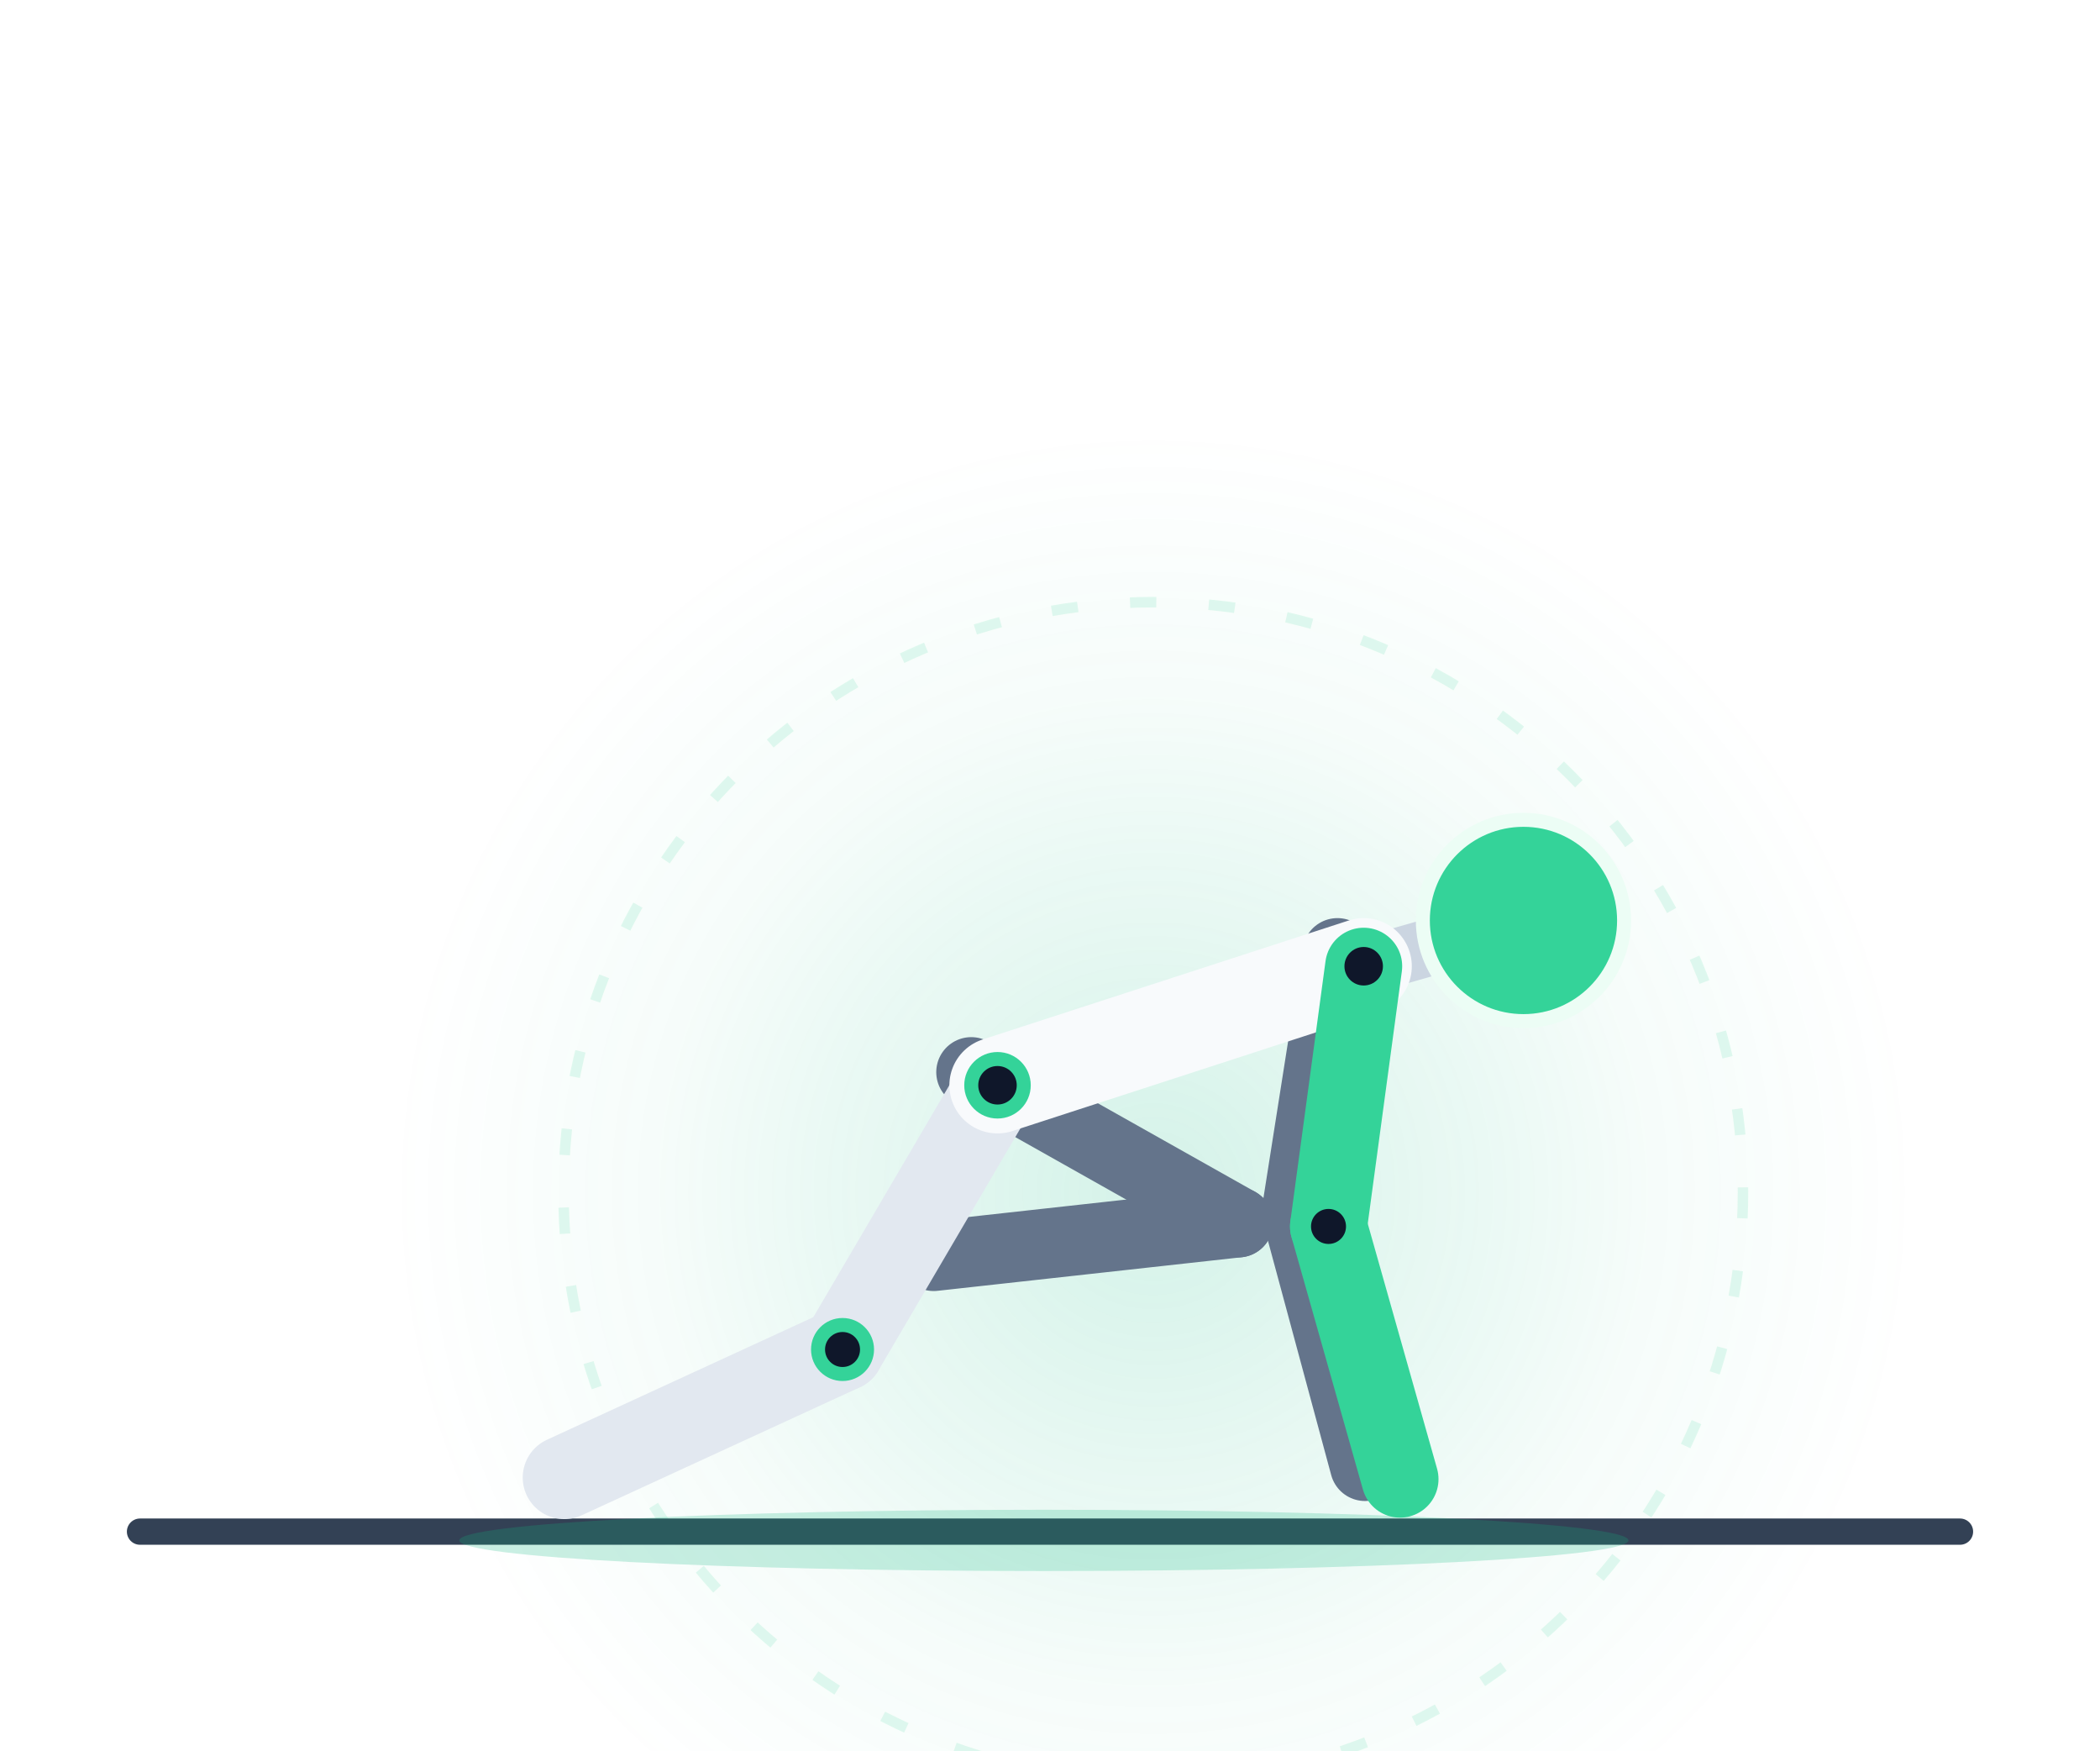
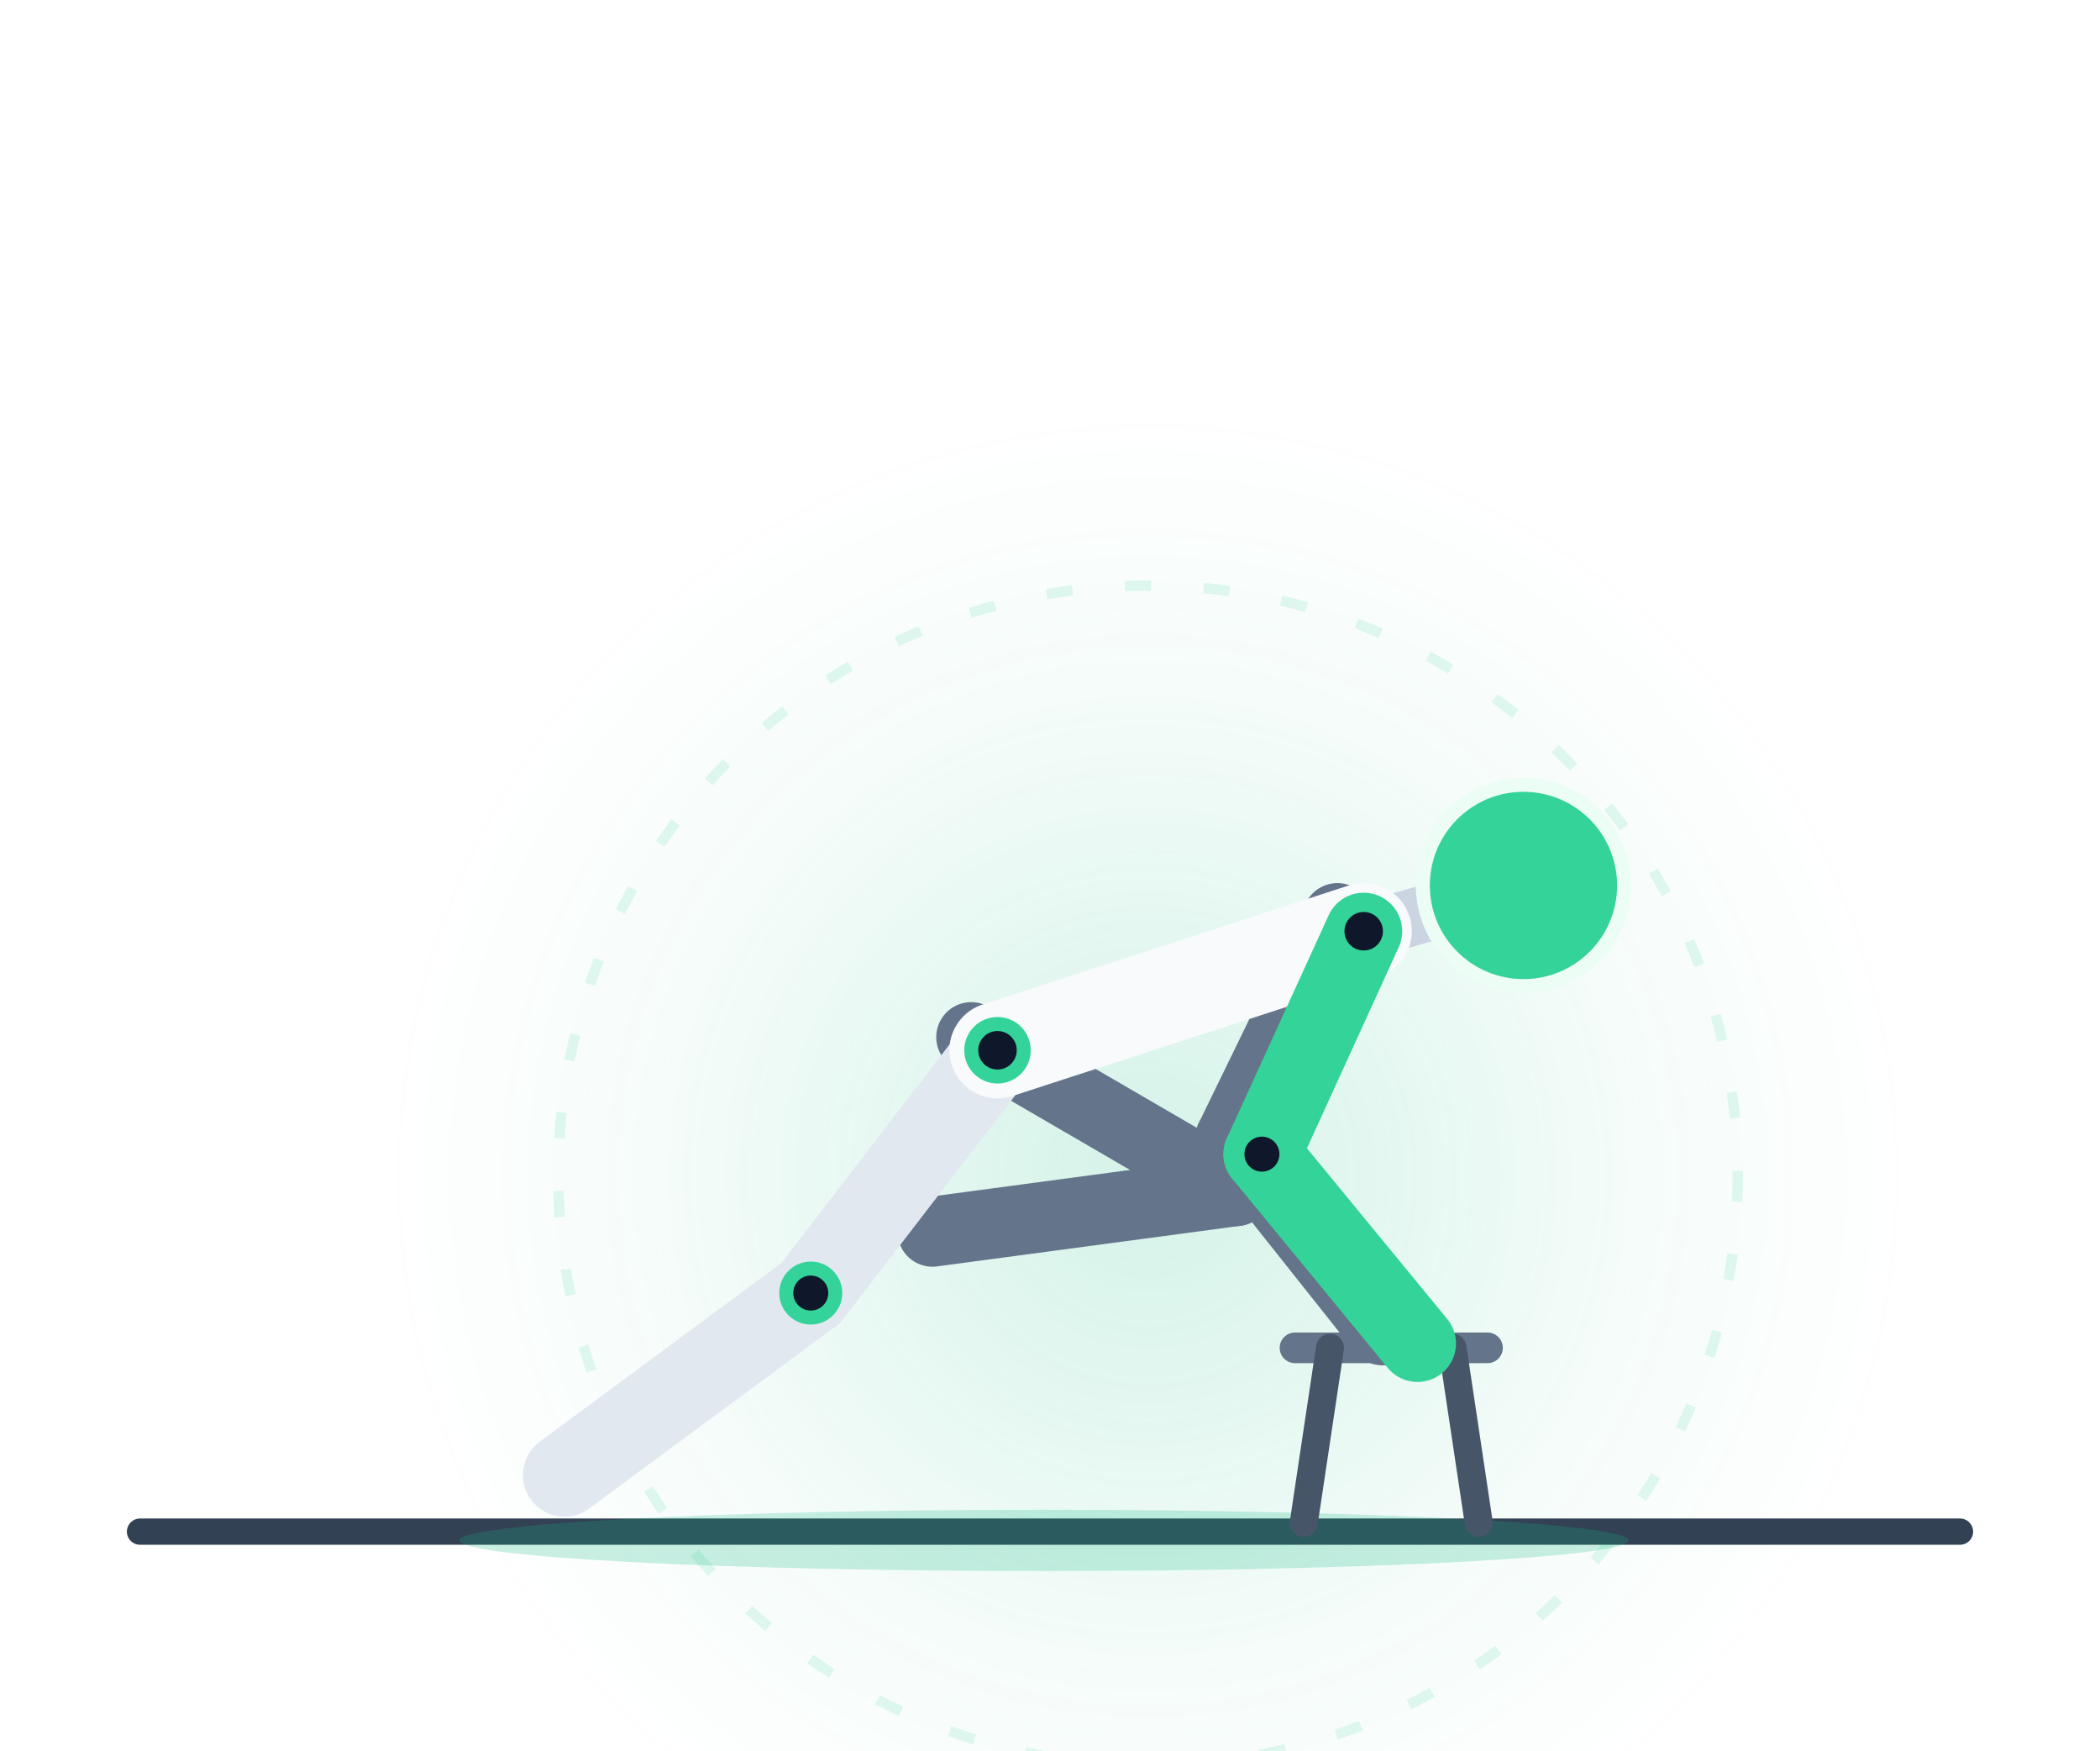
- <svg xmlns="http://www.w3.org/2000/svg" viewBox="0 0 240 200" preserveAspectRatio="xMidYMid meet" class="exercise-svg" role="img" aria-label="Mountain Climber" data-archetype="mountain_climber" data-tempo-mode="alternating" data-hold-style="settle" data-bones="{&quot;lumbar&quot;:22.0,&quot;thoracic&quot;:22.0,&quot;neck&quot;:19.0,&quot;uarm&quot;:30.0,&quot;farm&quot;:30.0,&quot;thigh&quot;:35.0,&quot;shin&quot;:35.0,&quot;back_dx&quot;:-3.0,&quot;back_dy&quot;:-1.5}" data-pose-a="{&quot;hip_x&quot;:114.0,&quot;hip_y&quot;:124.0,&quot;lumbar&quot;:-18.0,&quot;thoracic&quot;:-18.0,&quot;neck&quot;:-16.0,&quot;uarm_f&quot;:97.69,&quot;farm_f&quot;:74.2,&quot;uarm_b&quot;:98.95,&quot;farm_b&quot;:74.89,&quot;thigh_f&quot;:18.0,&quot;shin_f&quot;:176.0,&quot;thigh_b&quot;:131.78,&quot;shin_b&quot;:152.98}" data-pose-b="{&quot;hip_x&quot;:114.0,&quot;hip_y&quot;:124.0,&quot;lumbar&quot;:-18.0,&quot;thoracic&quot;:-18.0,&quot;neck&quot;:-16.0,&quot;uarm_f&quot;:97.69,&quot;farm_f&quot;:74.2,&quot;uarm_b&quot;:98.95,&quot;farm_b&quot;:74.89,&quot;thigh_f&quot;:131.78,&quot;shin_f&quot;:152.98,&quot;thigh_b&quot;:18.0,&quot;shin_b&quot;:176.0}" data-equipment="body_only">
+ <svg xmlns="http://www.w3.org/2000/svg" viewBox="0 0 240 200" preserveAspectRatio="xMidYMid meet" class="exercise-svg" role="img" aria-label="Mountain Climber" data-archetype="mountain_climber" data-tempo-mode="alternating" data-hold-style="settle" data-bones="{&quot;lumbar&quot;:22.0,&quot;thoracic&quot;:22.0,&quot;neck&quot;:19.0,&quot;uarm&quot;:28.0,&quot;farm&quot;:28.0,&quot;thigh&quot;:35.0,&quot;shin&quot;:35.0,&quot;back_dx&quot;:-3.0,&quot;back_dy&quot;:-1.5}" data-pose-a="{&quot;hip_x&quot;:114.0,&quot;hip_y&quot;:120.0,&quot;lumbar&quot;:-18.0,&quot;thoracic&quot;:-18.0,&quot;neck&quot;:-16.0,&quot;uarm_f&quot;:114.54,&quot;farm_f&quot;:50.57,&quot;uarm_b&quot;:115.97,&quot;farm_b&quot;:51.54,&quot;thigh_f&quot;:18.0,&quot;shin_f&quot;:176.0,&quot;thigh_b&quot;:139.74,&quot;shin_b&quot;:139.93}" data-pose-b="{&quot;hip_x&quot;:114.0,&quot;hip_y&quot;:120.0,&quot;lumbar&quot;:-18.0,&quot;thoracic&quot;:-18.0,&quot;neck&quot;:-16.0,&quot;uarm_f&quot;:114.54,&quot;farm_f&quot;:50.57,&quot;uarm_b&quot;:115.97,&quot;farm_b&quot;:51.54,&quot;thigh_f&quot;:139.74,&quot;shin_f&quot;:139.93,&quot;thigh_b&quot;:18.0,&quot;shin_b&quot;:176.0}" data-equipment="body_only">
  <defs>
    <radialGradient id="glow-mountain_climber" cx="50%" cy="50%" r="50%">
      <stop offset="0%" stop-color="#10b981" stop-opacity="0.18" />
      <stop offset="65%" stop-color="#10b981" stop-opacity="0.04" />
      <stop offset="100%" stop-color="#10b981" stop-opacity="0" />
    </radialGradient>
  </defs>
-   <circle class="js-aura" cx="131.8" cy="136.2" r="87.20" fill="url(#glow-mountain_climber)" />
-   <circle class="js-ring" cx="131.8" cy="136.2" r="67.40" fill="none" stroke="#34d399" stroke-opacity="0.14" stroke-width="1.2" stroke-dasharray="3 6" />
+   <circle class="js-aura" cx="131.2" cy="134.3" r="87.20" fill="url(#glow-mountain_climber)" />
+   <circle class="js-ring" cx="131.2" cy="134.3" r="67.40" fill="none" stroke="#34d399" stroke-opacity="0.14" stroke-width="1.2" stroke-dasharray="3 6" />
  <line x1="16" y1="175" x2="224" y2="175" stroke="#334155" stroke-width="3" stroke-linecap="round" />
-   <ellipse class="js-shadow" cx="119.30" cy="176" rx="66.81" ry="3.5" fill="#10b981" fill-opacity="0.22" />
+   <ellipse class="js-shadow" cx="119.31" cy="176" rx="66.80" ry="3.5" fill="#10b981" fill-opacity="0.22" />
+   <line x1="148" y1="154" x2="170" y2="154" stroke="#64748b" stroke-width="3.5" stroke-linecap="round" />
+   <line x1="152" y1="154" x2="149" y2="174" stroke="#475569" stroke-width="3.2" stroke-linecap="round" />
+   <line x1="166" y1="154" x2="169" y2="174" stroke="#475569" stroke-width="3.2" stroke-linecap="round" />
  <g stroke="#64748b" stroke-width="8" stroke-linecap="round">
-     <line class="js-thigh-b" x1="111.00" y1="122.50" x2="141.50" y2="139.67" />
-     <line class="js-shin-b" x1="141.50" y1="139.67" x2="106.71" y2="143.51" />
-     <line class="js-uarm-b" x1="152.85" y1="108.90" x2="148.18" y2="138.54" />
-     <line class="js-farm-b" x1="148.18" y1="138.54" x2="156.00" y2="167.50" />
+     <line class="js-thigh-b" x1="111.00" y1="118.50" x2="141.26" y2="136.09" />
+     <line class="js-shin-b" x1="141.26" y1="136.09" x2="106.57" y2="140.73" />
+     <line class="js-uarm-b" x1="152.85" y1="104.90" x2="140.59" y2="130.08" />
+     <line class="js-farm-b" x1="140.59" y1="130.08" x2="158.00" y2="152.00" />
  </g>
  <g stroke="#e2e8f0" stroke-width="9.5" stroke-linecap="round">
-     <line class="js-thigh-f" x1="114.00" y1="124.00" x2="96.29" y2="154.19" />
-     <line class="js-shin-f" x1="96.29" y1="154.19" x2="64.49" y2="168.82" />
+     <line class="js-thigh-f" x1="114.00" y1="120.00" x2="92.66" y2="147.74" />
+     <line class="js-shin-f" x1="92.66" y1="147.74" x2="64.51" y2="168.54" />
  </g>
-   <line class="js-neck" x1="155.85" y1="110.40" x2="174.11" y2="105.17" stroke="#cbd5e1" stroke-width="6.5" stroke-linecap="round" />
-   <path class="js-torso" d="M 114.00 124.00 Q 134.92 117.20 155.85 110.40" fill="none" stroke="#f8fafc" stroke-width="11" stroke-linecap="round" stroke-linejoin="round" />
+   <line class="js-neck" x1="155.85" y1="106.40" x2="174.11" y2="101.17" stroke="#cbd5e1" stroke-width="6.5" stroke-linecap="round" />
+   <path class="js-torso" d="M 114.00 120.00 Q 134.92 113.20 155.85 106.40" fill="none" stroke="#f8fafc" stroke-width="11" stroke-linecap="round" stroke-linejoin="round" />
  <g stroke="#34d399" stroke-width="8.8" stroke-linecap="round">
-     <line class="js-uarm-f" x1="155.85" y1="110.40" x2="151.83" y2="140.13" />
-     <line class="js-farm-f" x1="151.83" y1="140.13" x2="160.00" y2="169.00" />
+     <line class="js-uarm-f" x1="155.85" y1="106.40" x2="144.22" y2="131.87" />
+     <line class="js-farm-f" x1="144.22" y1="131.87" x2="162.00" y2="153.50" />
  </g>
  <g fill="#0f172a" stroke="#34d399" stroke-width="1.6">
-     <circle class="js-j-shoulder" cx="155.85" cy="110.40" r="3" />
-     <circle class="js-j-hip" cx="114.00" cy="124.00" r="3" />
-     <circle class="js-j-knee" cx="96.29" cy="154.19" r="2.8" />
-     <circle class="js-j-elbow" cx="151.83" cy="140.13" r="2.8" />
+     <circle class="js-j-shoulder" cx="155.85" cy="106.40" r="3" />
+     <circle class="js-j-hip" cx="114.00" cy="120.00" r="3" />
+     <circle class="js-j-knee" cx="92.66" cy="147.74" r="2.8" />
+     <circle class="js-j-elbow" cx="144.22" cy="131.87" r="2.8" />
  </g>
-   <circle class="js-head" cx="174.11" cy="105.17" r="11.5" fill="#34d399" stroke="#ecfdf5" stroke-width="1.6" />
+   <circle class="js-head" cx="174.11" cy="101.17" r="11.5" fill="#34d399" stroke="#ecfdf5" stroke-width="1.6" />
</svg>
